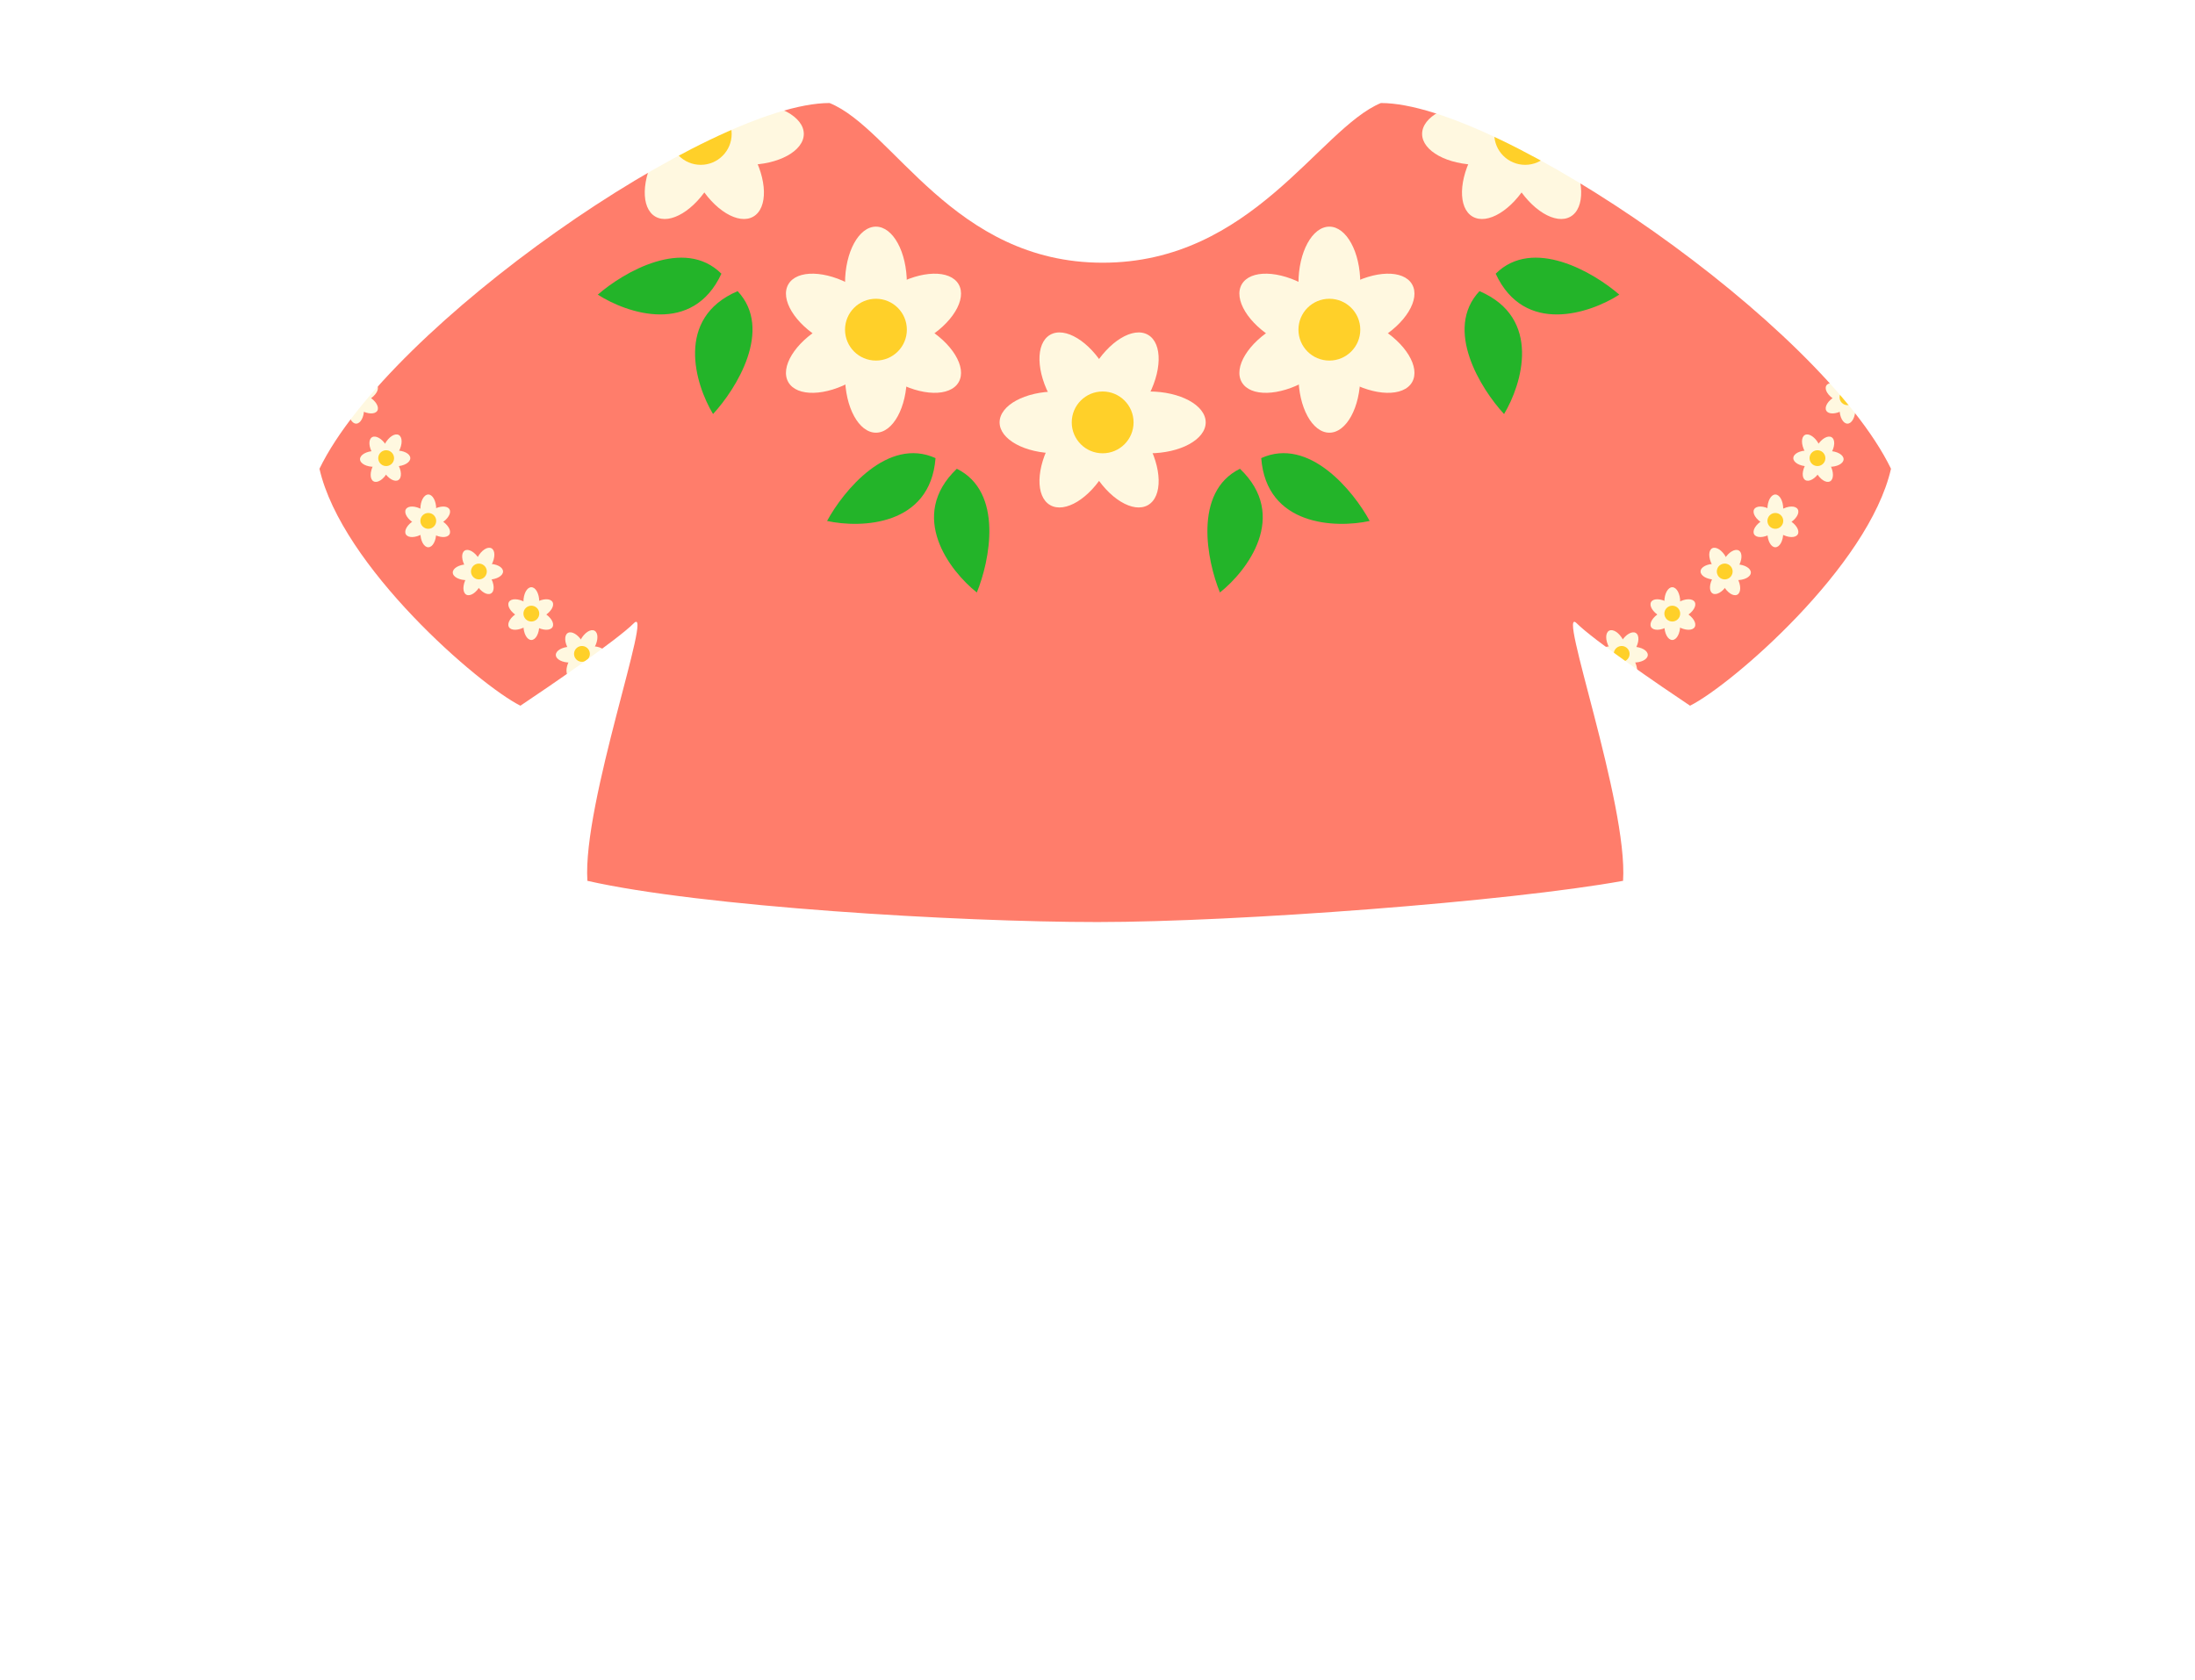
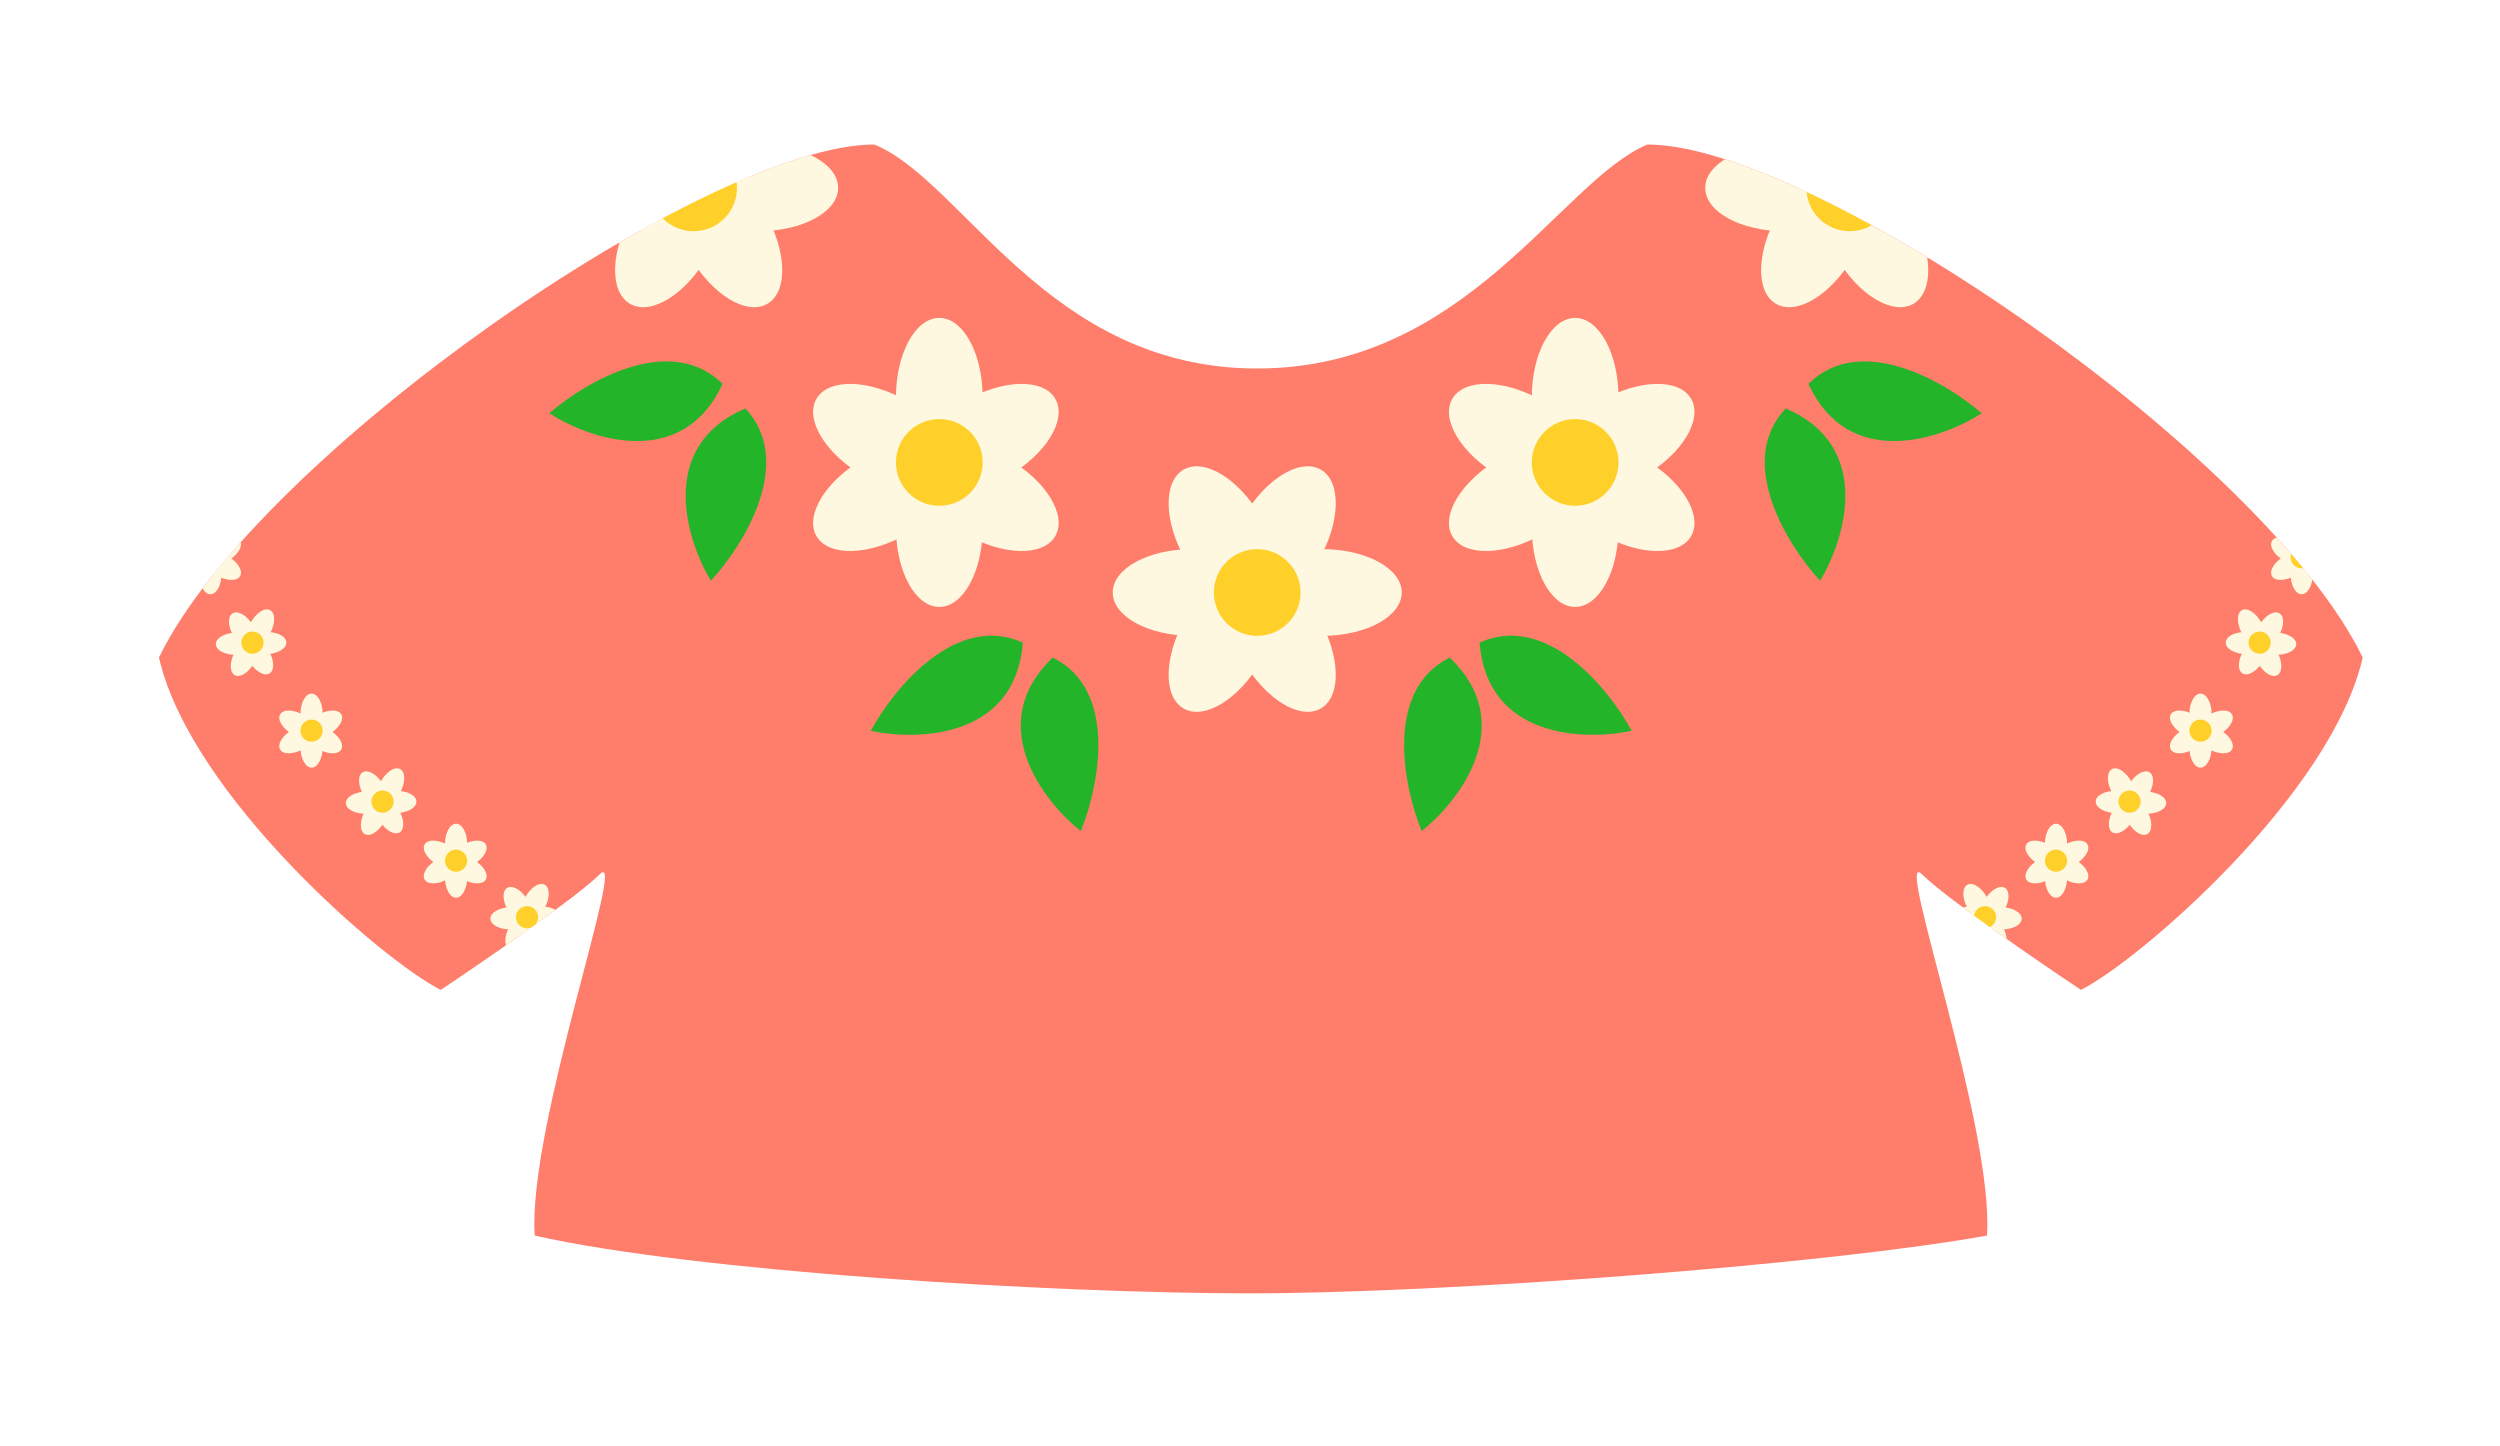
- <svg xmlns="http://www.w3.org/2000/svg" width="213" height="163" viewBox="0 0 213 163" fill="none">
-   <mask id="mask0" style="mask-type: alpha" maskUnits="userSpaceOnUse" x="31" y="10" width="153" height="80">
-     <path d="M31 45.5C37.8 31.5 69 10 80.5 10C86.667 12.5 92.5 25.5 107 25.5C121.5 25.5 128 12.5 134 10C145.5 10 176.7 31.5 183.5 45.5C181.333 55 168 66.5 164 68.5C161 66.5 154.6 62.1 153 60.5C151 58.5 158 78 157.5 85.5C146.5 87.5 120.1 89.5 106.5 89.5C92.9 89.5 68 88 57 85.5C56.5 78 63.5 58.5 61.5 60.5C59.9 62.1 53.5 66.5 50.5 68.5C46.5 66.5 33.167 55 31 45.5Z" fill="black" />
-   </mask>
-   <g mask="url(#mask0)">
+ <svg xmlns="http://www.w3.org/2000/svg" width="173" height="100" viewBox="0 0 173 100" fill="none">
+   <g clip-path="url(#clip0)" transform="translate(-20)">
    <rect width="213" height="163" fill="#FF7D6B" />
    <ellipse cx="85" cy="27.5" rx="3" ry="5.5" fill="#FFF8E0" />
    <ellipse cx="85" cy="36.5" rx="3" ry="5.5" fill="#FFF8E0" />
    <ellipse cx="88.263" cy="30.348" rx="3" ry="5.5" transform="rotate(-120 88.2631 30.3481)" fill="#FFF8E0" />
    <ellipse rx="3" ry="5.5" transform="matrix(0.5 -0.866025 -0.866025 -0.5 81.2632 30.3481)" fill="#FFF8E0" />
    <ellipse cx="81.263" cy="34.348" rx="3" ry="5.5" transform="rotate(-120 81.2631 34.3481)" fill="#FFF8E0" />
    <ellipse cx="88.263" cy="34.348" rx="3" ry="5.5" transform="rotate(120 88.2632 34.3481)" fill="#FFF8E0" />
    <circle cx="85" cy="32" r="3" fill="#FFD029" />
    <ellipse cx="34.561" cy="37.408" rx="0.768" ry="1.408" fill="#FFF8E0" />
    <ellipse cx="34.561" cy="39.713" rx="0.768" ry="1.408" fill="#FFF8E0" />
    <ellipse cx="35.396" cy="38.138" rx="0.768" ry="1.408" transform="rotate(-120 35.3961 38.1377)" fill="#FFF8E0" />
    <ellipse rx="0.768" ry="1.408" transform="matrix(0.5 -0.866025 -0.866025 -0.5 33.6039 38.1377)" fill="#FFF8E0" />
    <ellipse cx="33.604" cy="39.162" rx="0.768" ry="1.408" transform="rotate(-120 33.6039 39.1619)" fill="#FFF8E0" />
    <ellipse cx="35.396" cy="39.162" rx="0.768" ry="1.408" transform="rotate(120 35.3962 39.1619)" fill="#FFF8E0" />
    <circle cx="34.561" cy="38.561" r="0.768" fill="#FFD029" />
    <ellipse cx="41.561" cy="49.408" rx="0.768" ry="1.408" fill="#FFF8E0" />
    <ellipse cx="41.561" cy="51.713" rx="0.768" ry="1.408" fill="#FFF8E0" />
    <ellipse cx="42.396" cy="50.138" rx="0.768" ry="1.408" transform="rotate(-120 42.3961 50.1377)" fill="#FFF8E0" />
    <ellipse rx="0.768" ry="1.408" transform="matrix(0.5 -0.866025 -0.866025 -0.5 40.6039 50.1377)" fill="#FFF8E0" />
    <ellipse cx="40.604" cy="51.162" rx="0.768" ry="1.408" transform="rotate(-120 40.6039 51.1619)" fill="#FFF8E0" />
    <ellipse cx="42.396" cy="51.162" rx="0.768" ry="1.408" transform="rotate(120 42.3962 51.1619)" fill="#FFF8E0" />
    <circle cx="41.561" cy="50.561" r="0.768" fill="#FFD029" />
    <ellipse cx="51.561" cy="58.408" rx="0.768" ry="1.408" fill="#FFF8E0" />
    <ellipse cx="51.561" cy="60.713" rx="0.768" ry="1.408" fill="#FFF8E0" />
    <ellipse cx="52.396" cy="59.138" rx="0.768" ry="1.408" transform="rotate(-120 52.3961 59.1376)" fill="#FFF8E0" />
    <ellipse rx="0.768" ry="1.408" transform="matrix(0.5 -0.866025 -0.866025 -0.5 50.6039 59.1376)" fill="#FFF8E0" />
    <ellipse cx="50.604" cy="60.162" rx="0.768" ry="1.408" transform="rotate(-120 50.6039 60.1619)" fill="#FFF8E0" />
    <ellipse cx="52.396" cy="60.162" rx="0.768" ry="1.408" transform="rotate(120 52.3962 60.1619)" fill="#FFF8E0" />
    <circle cx="51.561" cy="59.561" r="0.768" fill="#FFD029" />
    <ellipse cx="38.021" cy="43.459" rx="0.768" ry="1.408" transform="rotate(28.4797 38.0212 43.459)" fill="#FFF8E0" />
    <ellipse cx="36.922" cy="45.485" rx="0.768" ry="1.408" transform="rotate(28.4797 36.9224 45.4846)" fill="#FFF8E0" />
    <ellipse cx="38.408" cy="44.498" rx="0.768" ry="1.408" transform="rotate(-91.5203 38.408 44.4984)" fill="#FFF8E0" />
    <ellipse rx="0.768" ry="1.408" transform="matrix(0.852455 -0.522801 -0.522801 -0.852455 36.8326 43.6437)" fill="#FFF8E0" />
    <ellipse cx="36.344" cy="44.544" rx="0.768" ry="1.408" transform="rotate(-91.5203 36.344 44.544)" fill="#FFF8E0" />
    <ellipse cx="37.92" cy="45.399" rx="0.768" ry="1.408" transform="rotate(148.48 37.9197 45.3988)" fill="#FFF8E0" />
    <circle cx="37.472" cy="44.472" r="0.768" transform="rotate(28.4797 37.4718 44.4718)" fill="#FFD029" />
    <ellipse cx="47.021" cy="54.459" rx="0.768" ry="1.408" transform="rotate(28.4797 47.0212 54.459)" fill="#FFF8E0" />
    <ellipse cx="45.922" cy="56.485" rx="0.768" ry="1.408" transform="rotate(28.4797 45.9224 56.4846)" fill="#FFF8E0" />
    <ellipse cx="47.408" cy="55.498" rx="0.768" ry="1.408" transform="rotate(-91.5203 47.408 55.4984)" fill="#FFF8E0" />
    <ellipse rx="0.768" ry="1.408" transform="matrix(0.852455 -0.522801 -0.522801 -0.852455 45.8326 54.6437)" fill="#FFF8E0" />
    <ellipse cx="45.344" cy="55.544" rx="0.768" ry="1.408" transform="rotate(-91.5203 45.344 55.544)" fill="#FFF8E0" />
    <ellipse cx="46.92" cy="56.399" rx="0.768" ry="1.408" transform="rotate(148.48 46.9197 56.3988)" fill="#FFF8E0" />
    <circle cx="46.472" cy="55.472" r="0.768" transform="rotate(28.4797 46.4718 55.4718)" fill="#FFD029" />
    <ellipse cx="57.021" cy="62.459" rx="0.768" ry="1.408" transform="rotate(28.4797 57.0212 62.459)" fill="#FFF8E0" />
    <ellipse cx="55.922" cy="64.485" rx="0.768" ry="1.408" transform="rotate(28.4797 55.9224 64.4847)" fill="#FFF8E0" />
    <ellipse cx="57.408" cy="63.498" rx="0.768" ry="1.408" transform="rotate(-91.5203 57.408 63.4984)" fill="#FFF8E0" />
    <ellipse rx="0.768" ry="1.408" transform="matrix(0.852455 -0.522801 -0.522801 -0.852455 55.8326 62.6437)" fill="#FFF8E0" />
    <ellipse cx="55.344" cy="63.544" rx="0.768" ry="1.408" transform="rotate(-91.5203 55.344 63.544)" fill="#FFF8E0" />
    <ellipse cx="56.92" cy="64.399" rx="0.768" ry="1.408" transform="rotate(148.48 56.9197 64.3988)" fill="#FFF8E0" />
    <circle cx="56.472" cy="63.472" r="0.768" transform="rotate(28.4797 56.4718 63.4718)" fill="#FFD029" />
    <ellipse rx="0.768" ry="1.408" transform="matrix(-1 0 0 1 179.276 37.4084)" fill="#FFF8E0" />
    <ellipse rx="0.768" ry="1.408" transform="matrix(-1 0 0 1 179.276 39.7129)" fill="#FFF8E0" />
    <ellipse rx="0.768" ry="1.408" transform="matrix(0.5 -0.866025 -0.866025 -0.5 178.441 38.1377)" fill="#FFF8E0" />
    <ellipse cx="180.233" cy="38.138" rx="0.768" ry="1.408" transform="rotate(-120 180.233 38.1377)" fill="#FFF8E0" />
    <ellipse rx="0.768" ry="1.408" transform="matrix(0.5 -0.866025 -0.866025 -0.5 180.233 39.1619)" fill="#FFF8E0" />
    <ellipse rx="0.768" ry="1.408" transform="matrix(0.5 0.866025 0.866025 -0.5 178.441 39.1619)" fill="#FFF8E0" />
    <circle r="0.768" transform="matrix(-1 0 0 1 179.276 38.5606)" fill="#FFD029" />
    <ellipse rx="0.768" ry="1.408" transform="matrix(-1 0 0 1 172.276 49.4084)" fill="#FFF8E0" />
    <ellipse rx="0.768" ry="1.408" transform="matrix(-1 0 0 1 172.276 51.7129)" fill="#FFF8E0" />
    <ellipse rx="0.768" ry="1.408" transform="matrix(0.5 -0.866025 -0.866025 -0.5 171.441 50.1377)" fill="#FFF8E0" />
    <ellipse cx="173.233" cy="50.138" rx="0.768" ry="1.408" transform="rotate(-120 173.233 50.1377)" fill="#FFF8E0" />
    <ellipse rx="0.768" ry="1.408" transform="matrix(0.5 -0.866025 -0.866025 -0.5 173.233 51.1619)" fill="#FFF8E0" />
    <ellipse rx="0.768" ry="1.408" transform="matrix(0.5 0.866025 0.866025 -0.5 171.441 51.1619)" fill="#FFF8E0" />
    <circle r="0.768" transform="matrix(-1 0 0 1 172.276 50.5606)" fill="#FFD029" />
    <ellipse rx="0.768" ry="1.408" transform="matrix(-1 0 0 1 162.276 58.4084)" fill="#FFF8E0" />
    <ellipse rx="0.768" ry="1.408" transform="matrix(-1 0 0 1 162.276 60.7129)" fill="#FFF8E0" />
    <ellipse rx="0.768" ry="1.408" transform="matrix(0.5 -0.866025 -0.866025 -0.5 161.441 59.1376)" fill="#FFF8E0" />
    <ellipse cx="163.233" cy="59.138" rx="0.768" ry="1.408" transform="rotate(-120 163.233 59.1376)" fill="#FFF8E0" />
    <ellipse rx="0.768" ry="1.408" transform="matrix(0.5 -0.866025 -0.866025 -0.5 163.233 60.1619)" fill="#FFF8E0" />
    <ellipse rx="0.768" ry="1.408" transform="matrix(0.5 0.866025 0.866025 -0.5 161.441 60.1619)" fill="#FFF8E0" />
    <circle r="0.768" transform="matrix(-1 0 0 1 162.276 59.5606)" fill="#FFD029" />
    <ellipse rx="0.768" ry="1.408" transform="matrix(-0.878986 0.476847 0.476847 0.878986 175.816 43.459)" fill="#FFF8E0" />
    <ellipse rx="0.768" ry="1.408" transform="matrix(-0.878986 0.476847 0.476847 0.878986 176.915 45.4846)" fill="#FFF8E0" />
    <ellipse rx="0.768" ry="1.408" transform="matrix(0.0265319 -0.999648 -0.999648 -0.0265319 175.429 44.4984)" fill="#FFF8E0" />
    <ellipse cx="177.005" cy="43.644" rx="0.768" ry="1.408" transform="rotate(-148.48 177.005 43.6437)" fill="#FFF8E0" />
    <ellipse rx="0.768" ry="1.408" transform="matrix(0.0265319 -0.999648 -0.999648 -0.0265319 177.493 44.544)" fill="#FFF8E0" />
    <ellipse rx="0.768" ry="1.408" transform="matrix(0.852455 0.522801 0.522801 -0.852455 175.918 45.3987)" fill="#FFF8E0" />
    <circle r="0.768" transform="matrix(-0.878986 0.476847 0.476847 0.878986 176.365 44.4718)" fill="#FFD029" />
    <ellipse rx="0.768" ry="1.408" transform="matrix(-0.878986 0.476847 0.476847 0.878986 166.816 54.459)" fill="#FFF8E0" />
    <ellipse rx="0.768" ry="1.408" transform="matrix(-0.878986 0.476847 0.476847 0.878986 167.915 56.4846)" fill="#FFF8E0" />
    <ellipse rx="0.768" ry="1.408" transform="matrix(0.0265319 -0.999648 -0.999648 -0.0265319 166.429 55.4984)" fill="#FFF8E0" />
    <ellipse cx="168.005" cy="54.644" rx="0.768" ry="1.408" transform="rotate(-148.48 168.005 54.6437)" fill="#FFF8E0" />
    <ellipse rx="0.768" ry="1.408" transform="matrix(0.0265319 -0.999648 -0.999648 -0.0265319 168.493 55.544)" fill="#FFF8E0" />
    <ellipse rx="0.768" ry="1.408" transform="matrix(0.852455 0.522801 0.522801 -0.852455 166.918 56.3987)" fill="#FFF8E0" />
    <circle r="0.768" transform="matrix(-0.878986 0.476847 0.476847 0.878986 167.365 55.4718)" fill="#FFD029" />
    <ellipse rx="0.768" ry="1.408" transform="matrix(-0.878986 0.476847 0.476847 0.878986 156.816 62.459)" fill="#FFF8E0" />
    <ellipse rx="0.768" ry="1.408" transform="matrix(-0.878986 0.476847 0.476847 0.878986 157.915 64.4847)" fill="#FFF8E0" />
    <ellipse rx="0.768" ry="1.408" transform="matrix(0.0265319 -0.999648 -0.999648 -0.0265319 156.429 63.4984)" fill="#FFF8E0" />
    <ellipse cx="158.005" cy="62.644" rx="0.768" ry="1.408" transform="rotate(-148.48 158.005 62.6437)" fill="#FFF8E0" />
    <ellipse rx="0.768" ry="1.408" transform="matrix(0.0265319 -0.999648 -0.999648 -0.0265319 158.493 63.544)" fill="#FFF8E0" />
    <ellipse rx="0.768" ry="1.408" transform="matrix(0.852455 0.522801 0.522801 -0.852455 156.918 64.3987)" fill="#FFF8E0" />
    <circle r="0.768" transform="matrix(-0.878986 0.476847 0.476847 0.878986 157.365 63.4718)" fill="#FFD029" />
    <ellipse cx="129" cy="27.5" rx="3" ry="5.5" fill="#FFF8E0" />
    <ellipse cx="129" cy="36.5" rx="3" ry="5.5" fill="#FFF8E0" />
    <ellipse cx="132.263" cy="30.348" rx="3" ry="5.5" transform="rotate(-120 132.263 30.3481)" fill="#FFF8E0" />
    <ellipse rx="3" ry="5.5" transform="matrix(0.5 -0.866025 -0.866025 -0.5 125.263 30.3481)" fill="#FFF8E0" />
    <ellipse cx="125.263" cy="34.348" rx="3" ry="5.5" transform="rotate(-120 125.263 34.3481)" fill="#FFF8E0" />
    <ellipse cx="132.263" cy="34.348" rx="3" ry="5.5" transform="rotate(120 132.263 34.3481)" fill="#FFF8E0" />
    <circle cx="129" cy="32" r="3" fill="#FFD029" />
    <ellipse cx="111.5" cy="41" rx="3" ry="5.5" transform="rotate(90 111.5 41)" fill="#FFF8E0" />
    <ellipse cx="102.5" cy="41" rx="3" ry="5.5" transform="rotate(90 102.5 41)" fill="#FFF8E0" />
    <ellipse cx="108.652" cy="44.263" rx="3" ry="5.5" transform="rotate(-30 108.652 44.2631)" fill="#FFF8E0" />
    <ellipse rx="3" ry="5.5" transform="matrix(0.866025 0.5 0.5 -0.866025 108.652 37.2632)" fill="#FFF8E0" />
    <ellipse cx="104.652" cy="37.263" rx="3" ry="5.5" transform="rotate(-30 104.652 37.2631)" fill="#FFF8E0" />
    <ellipse cx="104.652" cy="44.263" rx="3" ry="5.5" transform="rotate(-150 104.652 44.2632)" fill="#FFF8E0" />
    <circle cx="107" cy="41" r="3" transform="rotate(90 107 41)" fill="#FFD029" />
    <ellipse cx="152.5" cy="13" rx="3" ry="5.5" transform="rotate(90 152.5 13)" fill="#FFF8E0" />
    <ellipse cx="143.5" cy="13" rx="3" ry="5.5" transform="rotate(90 143.5 13)" fill="#FFF8E0" />
    <ellipse cx="149.652" cy="16.263" rx="3" ry="5.5" transform="rotate(-30 149.652 16.2631)" fill="#FFF8E0" />
    <ellipse rx="3" ry="5.5" transform="matrix(0.866025 0.5 0.5 -0.866025 149.652 9.26323)" fill="#FFF8E0" />
    <ellipse cx="145.652" cy="9.263" rx="3" ry="5.5" transform="rotate(-30 145.652 9.26314)" fill="#FFF8E0" />
    <ellipse cx="145.652" cy="16.263" rx="3" ry="5.5" transform="rotate(-150 145.652 16.2632)" fill="#FFF8E0" />
    <circle cx="148" cy="13" r="3" transform="rotate(90 148 13)" fill="#FFD029" />
    <ellipse rx="3" ry="5.5" transform="matrix(4.37114e-08 1 1 -4.37114e-08 63.5 13)" fill="#FFF8E0" />
    <ellipse rx="3" ry="5.5" transform="matrix(4.37114e-08 1 1 -4.37114e-08 72.5 13)" fill="#FFF8E0" />
    <ellipse rx="3" ry="5.5" transform="matrix(-0.866025 -0.5 -0.5 0.866025 66.3482 16.2631)" fill="#FFF8E0" />
    <ellipse cx="66.348" cy="9.263" rx="3" ry="5.5" transform="rotate(150 66.3482 9.26323)" fill="#FFF8E0" />
    <ellipse rx="3" ry="5.5" transform="matrix(-0.866025 -0.5 -0.5 0.866025 70.3482 9.26314)" fill="#FFF8E0" />
    <ellipse rx="3" ry="5.5" transform="matrix(0.866025 -0.5 -0.5 -0.866025 70.3481 16.2632)" fill="#FFF8E0" />
    <circle r="3" transform="matrix(4.37114e-08 1 1 -4.37114e-08 68 13)" fill="#FFD029" />
    <path d="M118.38 57.511C121.023 55.412 125.112 50.073 120.322 45.501C115.76 47.761 117.127 54.449 118.38 57.511Z" fill="#23B429" />
    <path d="M132.913 50.569C129.615 51.286 122.893 51.069 122.388 44.467C127.026 42.367 131.337 47.66 132.913 50.569Z" fill="#23B429" />
    <path d="M94.79 57.511C92.147 55.412 88.059 50.073 92.849 45.501C97.411 47.761 96.044 54.449 94.79 57.511Z" fill="#23B429" />
    <path d="M80.258 50.569C83.555 51.286 90.277 51.069 90.782 44.467C86.144 42.367 81.834 47.66 80.258 50.569Z" fill="#23B429" />
    <path d="M145.952 40.189C147.693 37.298 149.654 30.865 143.567 28.26C140.084 31.974 143.706 37.76 145.952 40.189Z" fill="#23B429" />
    <path d="M157.135 28.6C154.297 30.426 147.924 32.575 145.14 26.568C148.75 22.977 154.641 26.427 157.135 28.6Z" fill="#23B429" />
    <path d="M69.193 40.189C67.452 37.298 65.491 30.865 71.578 28.26C75.06 31.974 71.439 37.76 69.193 40.189Z" fill="#23B429" />
    <path d="M58.01 28.6C60.848 30.426 67.22 32.575 70.004 26.568C66.394 22.977 60.504 26.427 58.01 28.6Z" fill="#23B429" />
  </g>
+   <defs>
+     <clipPath id="clip0" x="31" y="10" width="153" height="80">
+       <path d="M31 45.5C37.8 31.5 69 10 80.5 10C86.667 12.5 92.5 25.5 107 25.5C121.5 25.5 128 12.5 134 10C145.5 10 176.7 31.5 183.5 45.5C181.333 55 168 66.5 164 68.5C161 66.5 154.6 62.1 153 60.5C151 58.5 158 78 157.5 85.5C146.5 87.5 120.1 89.5 106.5 89.5C92.9 89.5 68 88 57 85.5C56.5 78 63.5 58.5 61.5 60.5C59.9 62.1 53.5 66.5 50.5 68.5C46.5 66.5 33.167 55 31 45.5Z" />
+     </clipPath>
+   </defs>
</svg>
